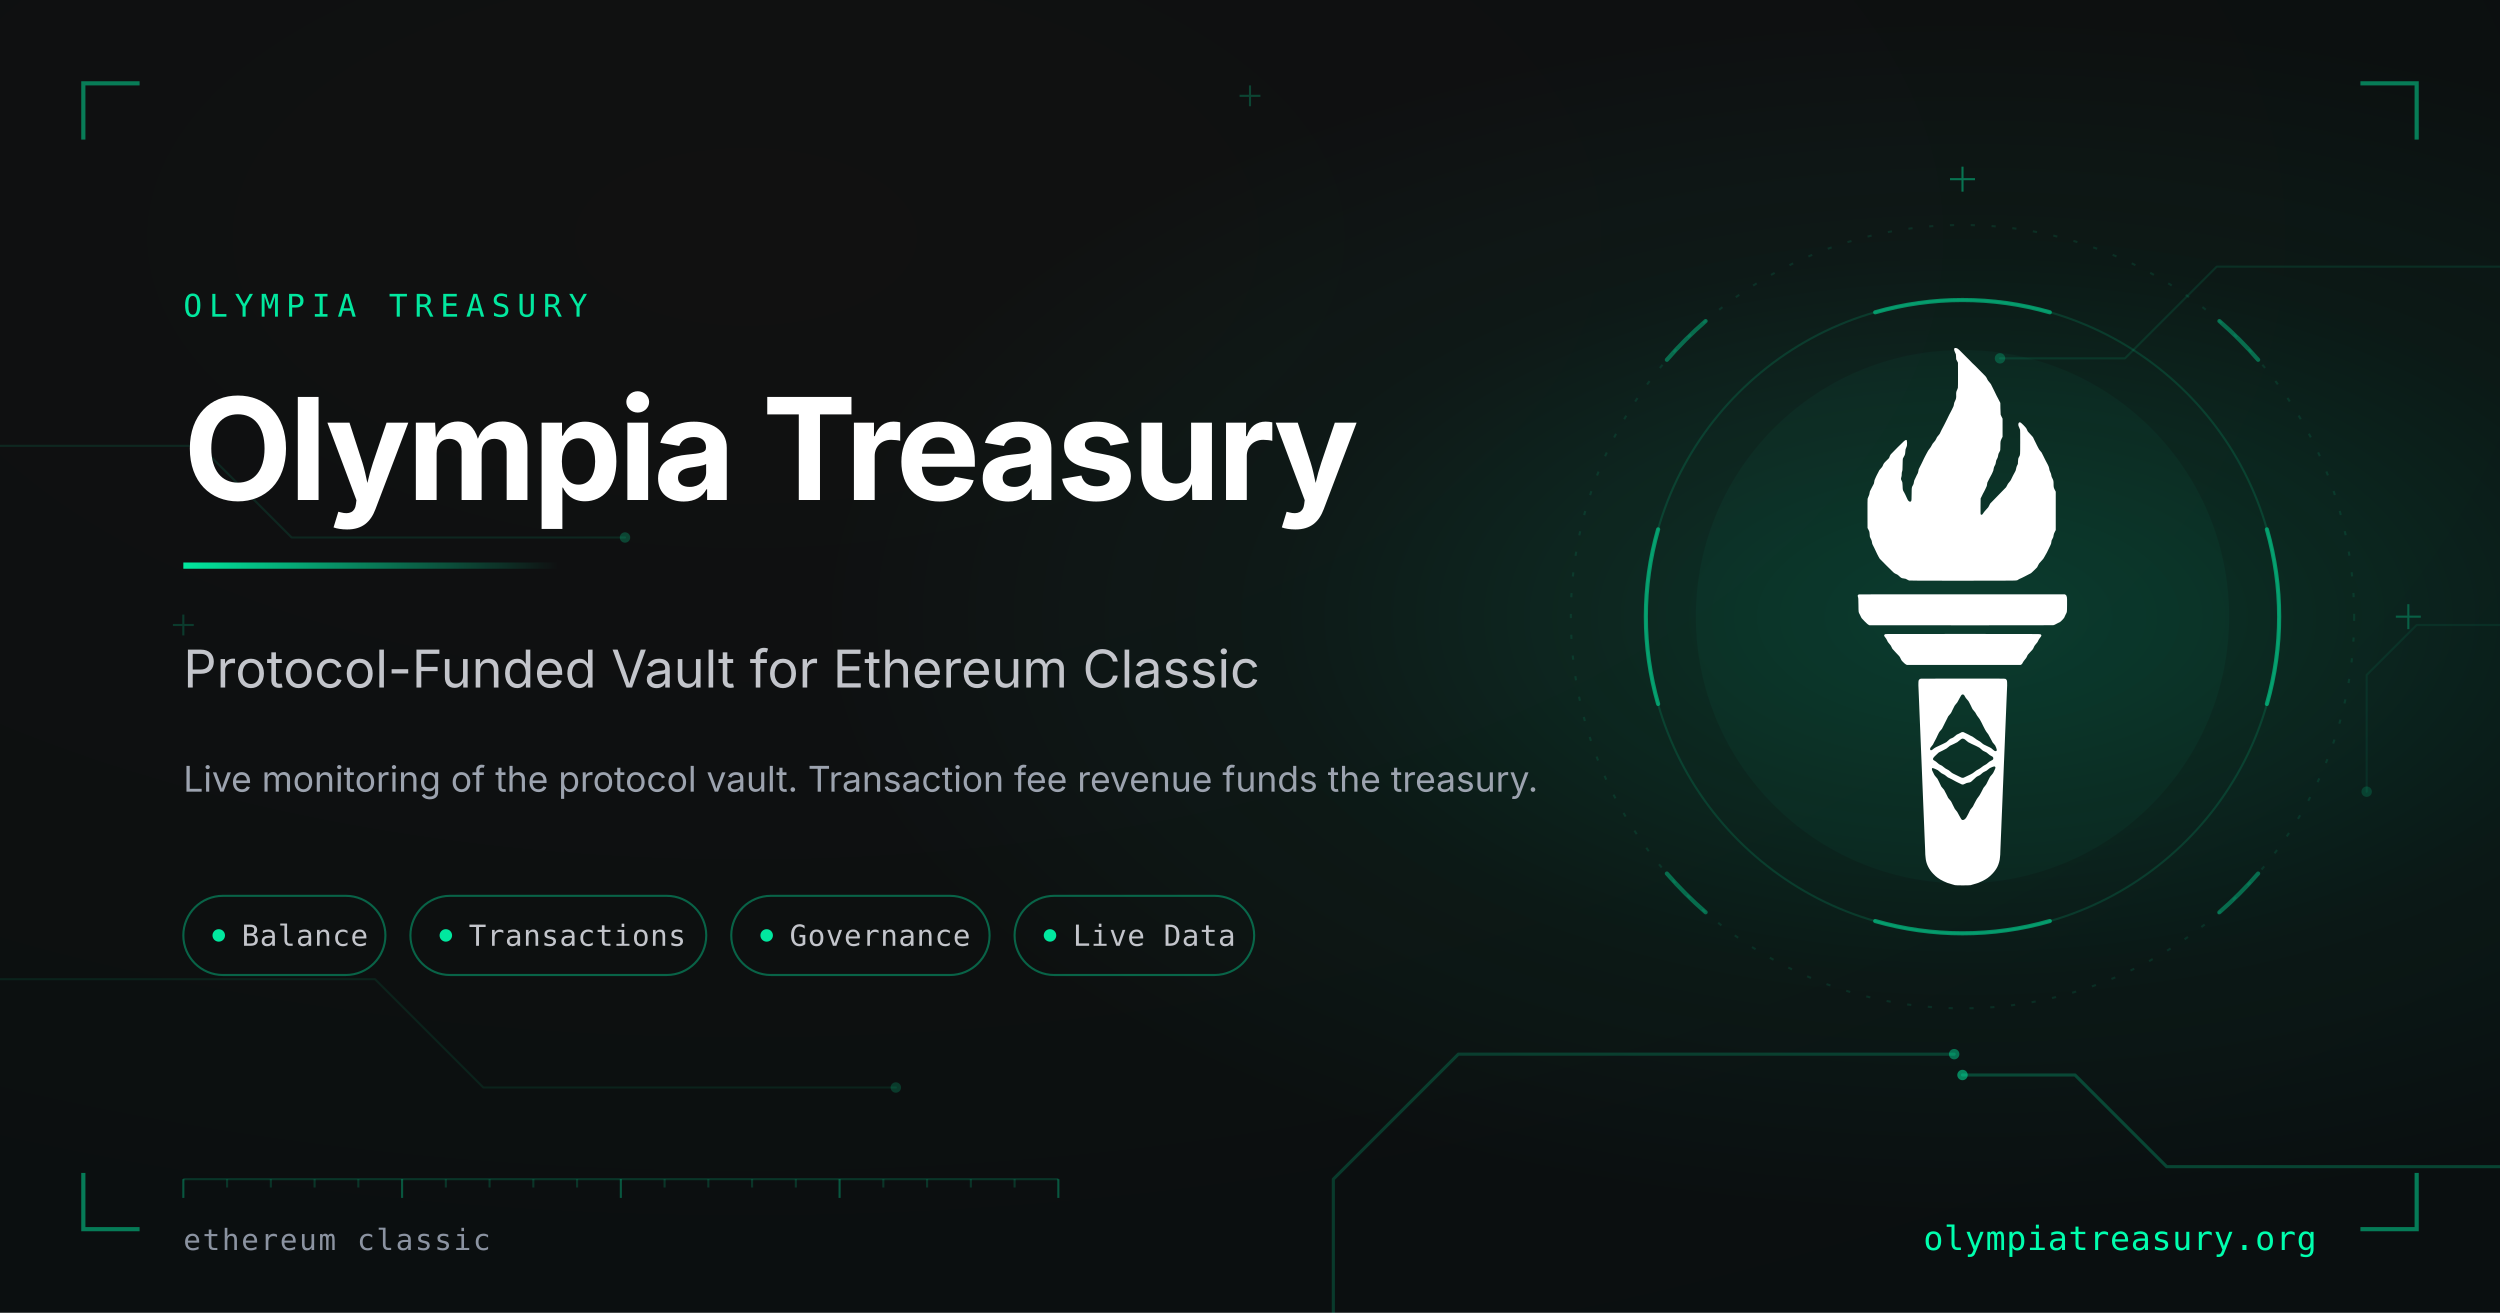
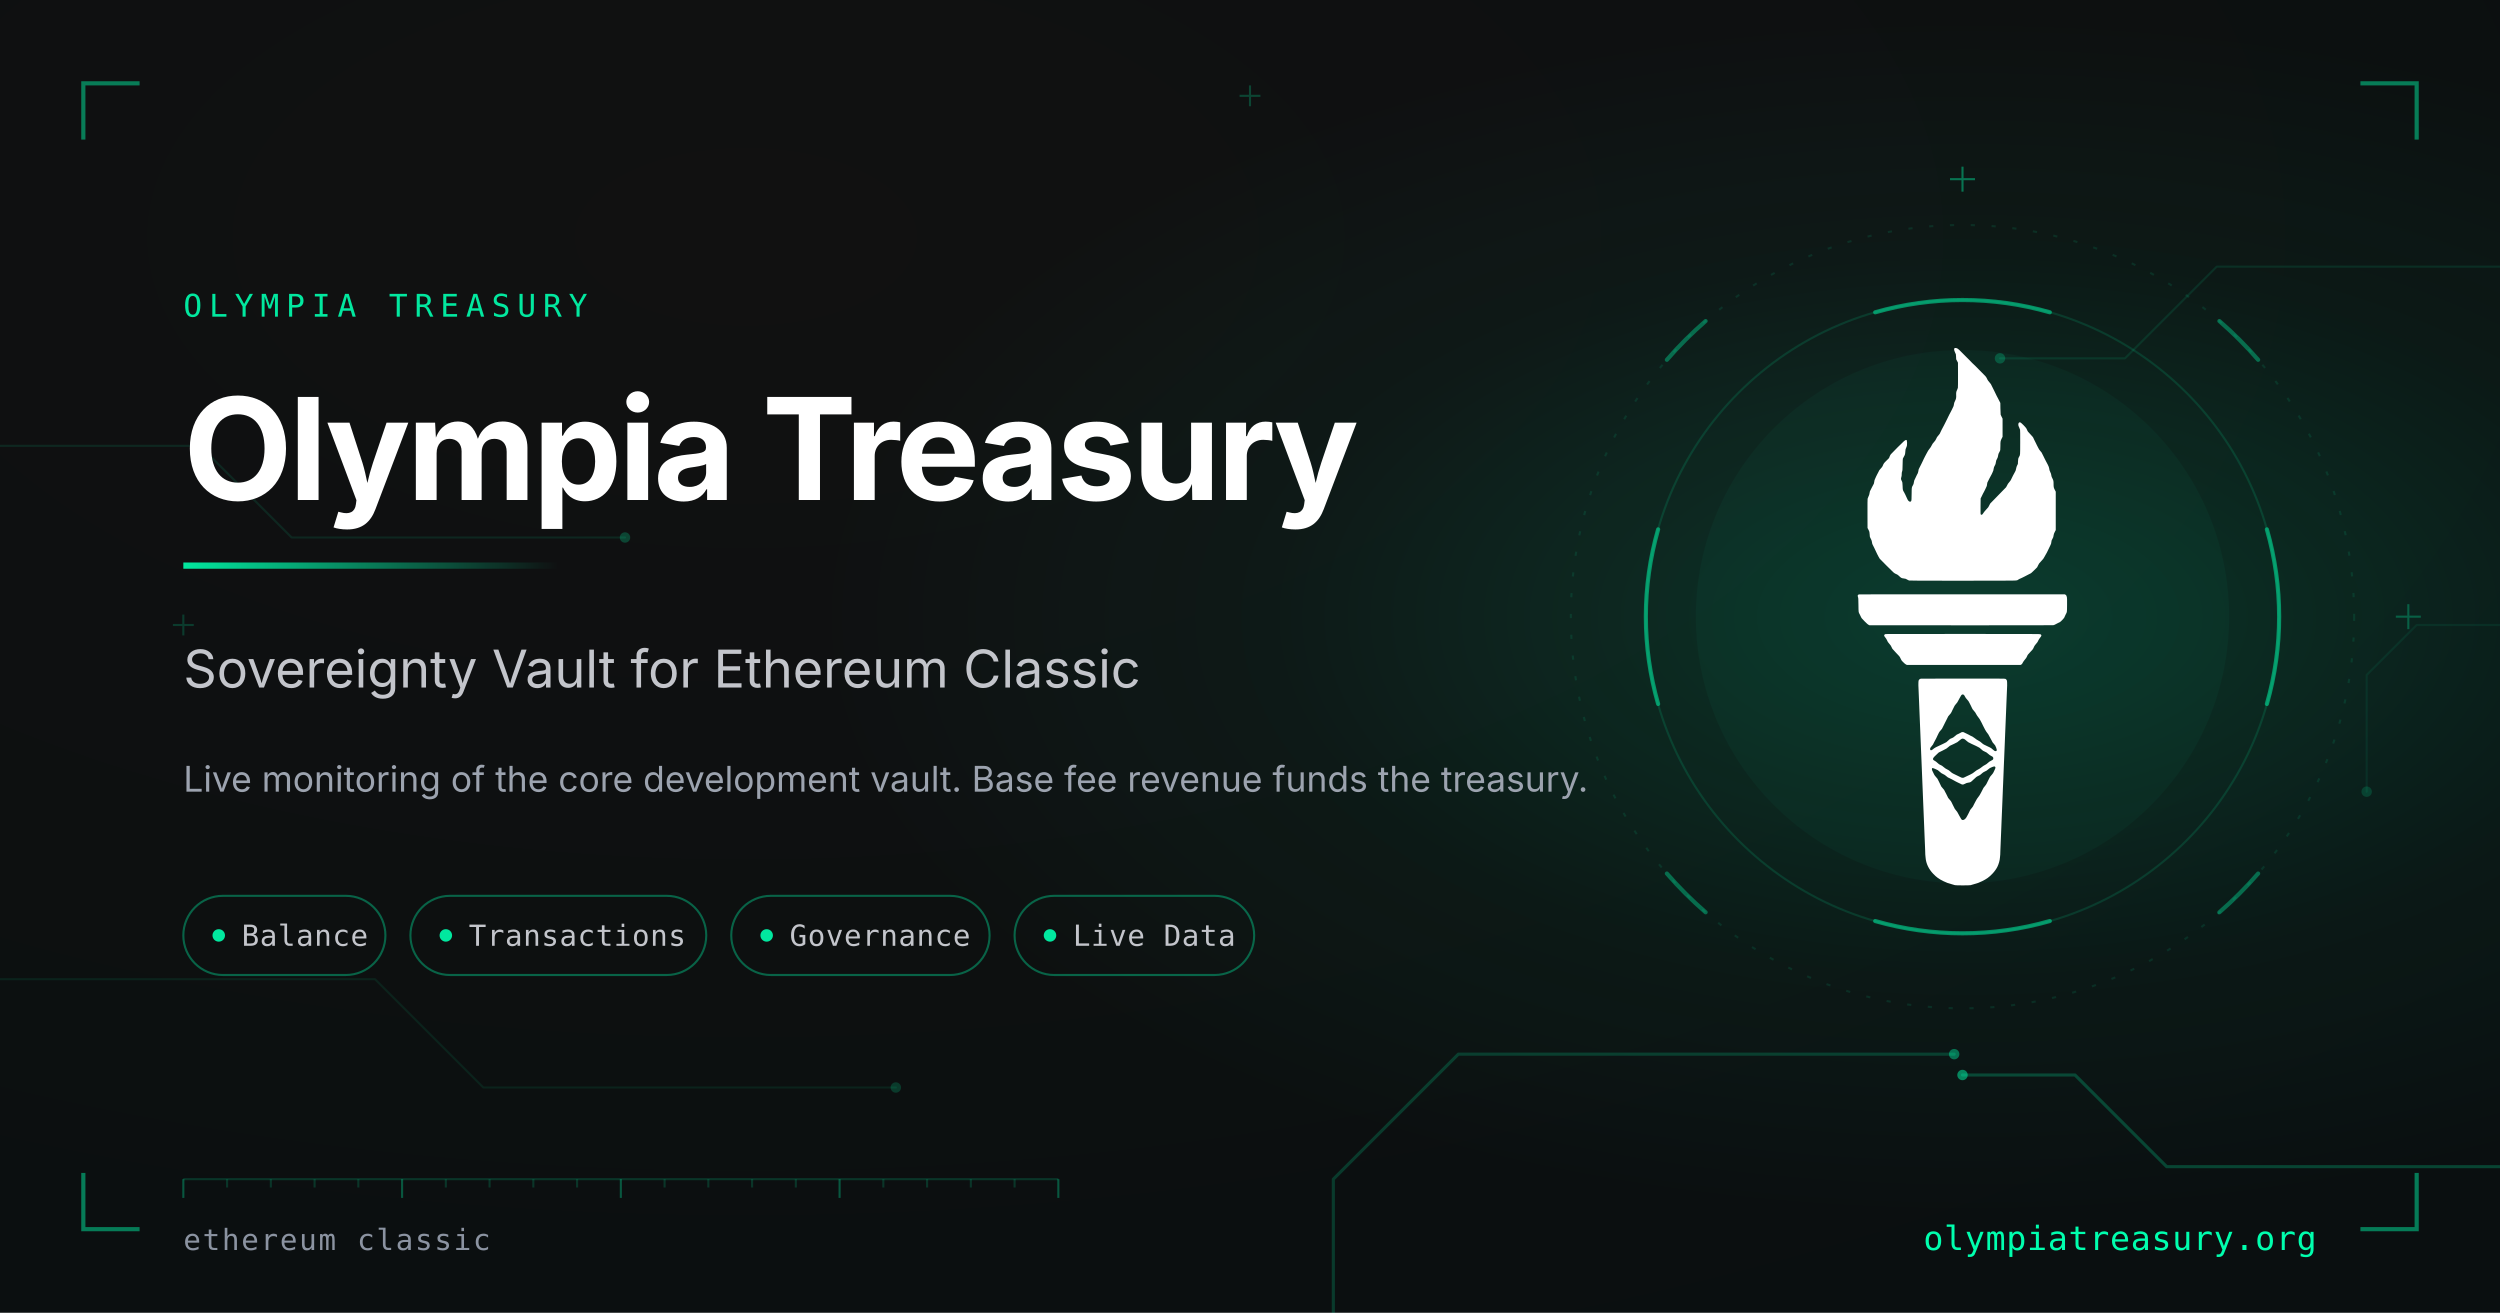
<svg xmlns="http://www.w3.org/2000/svg" width="1200" height="630" viewBox="0 0 1200 630" fill="none">
  <defs>
    <radialGradient id="glow" cx="78.5%" cy="47.0%" r="46%">
      <stop offset="0%" stop-color="#00ffae" stop-opacity="0.16" />
      <stop offset="60%" stop-color="#00ffae" stop-opacity="0.04" />
      <stop offset="100%" stop-color="#00ffae" stop-opacity="0" />
    </radialGradient>
    <radialGradient id="vignette" cx="30%" cy="18%" r="95%">
      <stop offset="0%" stop-color="#111111" stop-opacity="1" />
      <stop offset="100%" stop-color="#0a0f10" stop-opacity="1" />
    </radialGradient>
    <linearGradient id="rule" x1="0%" y1="0%" x2="100%" y2="0%">
      <stop offset="0%" stop-color="#00ffae" stop-opacity="0.9" />
      <stop offset="100%" stop-color="#00ffae" stop-opacity="0" />
    </linearGradient>
  </defs>
  <rect width="1200" height="630" fill="#0a0f10" />
  <rect width="1200" height="630" fill="url(#vignette)" />
  <rect width="1200" height="630" fill="url(#glow)" />
  <g>
    <path d="M0 214 L96 214 L140 258 L300 258" fill="none" stroke="#00ffae" stroke-width="1" stroke-opacity="0.1" stroke-linecap="round" stroke-linejoin="round" />
    <circle cx="300" cy="258" r="2.5" fill="#00ffae" fill-opacity="0.22" />
    <path d="M0 470 L180 470 L232 522 L430 522" fill="none" stroke="#00ffae" stroke-width="1" stroke-opacity="0.08" stroke-linecap="round" stroke-linejoin="round" />
    <circle cx="430" cy="522" r="2.5" fill="#00ffae" fill-opacity="0.176" />
    <path d="M1200 128 L1064 128 L1020 172 L960 172" fill="none" stroke="#00ffae" stroke-width="1" stroke-opacity="0.1" stroke-linecap="round" stroke-linejoin="round" />
    <circle cx="960" cy="172" r="2.5" fill="#00ffae" fill-opacity="0.22" />
    <path d="M1200 560 L1040 560 L996 516 L942 516" fill="none" stroke="#00ffae" stroke-width="1.5" stroke-opacity="0.22" stroke-linecap="round" stroke-linejoin="round" />
    <circle cx="942" cy="516" r="2.5" fill="#00ffae" fill-opacity="0.484" />
    <path d="M640 630 L640 566 L700 506 L938 506" fill="none" stroke="#00ffae" stroke-width="1.5" stroke-opacity="0.18" stroke-linecap="round" stroke-linejoin="round" />
    <circle cx="938" cy="506" r="2.5" fill="#00ffae" fill-opacity="0.396" />
    <path d="M1200 300 L1160 300 L1136 324 L1136 380" fill="none" stroke="#00ffae" stroke-width="1" stroke-opacity="0.07" stroke-linecap="round" stroke-linejoin="round" />
    <circle cx="1136" cy="380" r="2.5" fill="#00ffae" fill-opacity="0.154" />
  </g>
  <path d="M40 66 L40 40 L66 40" fill="none" stroke="#00ffae" stroke-width="2" stroke-opacity="0.45" stroke-linecap="square" />
  <path d="M1160 66 L1160 40 L1134 40" fill="none" stroke="#00ffae" stroke-width="2" stroke-opacity="0.45" stroke-linecap="square" />
  <path d="M40 564 L40 590 L66 590" fill="none" stroke="#00ffae" stroke-width="2" stroke-opacity="0.45" stroke-linecap="square" />
  <path d="M1160 564 L1160 590 L1134 590" fill="none" stroke="#00ffae" stroke-width="2" stroke-opacity="0.45" stroke-linecap="square" />
  <path d="M595 46 H605 M600 41 V51" stroke="#00ffae" stroke-width="1" stroke-opacity="0.22" />
  <path d="M83 300 H93 M88 295 V305" stroke="#00ffae" stroke-width="1" stroke-opacity="0.18" />
  <path d="M88 566 H508" stroke="#00ffae" stroke-width="1" stroke-opacity="0.16" />
  <path d="M88.0 566 V575" stroke="#00ffae" stroke-width="1" stroke-opacity="0.3" />
  <path d="M109.0 566 V570" stroke="#00ffae" stroke-width="1" stroke-opacity="0.16" />
  <path d="M130.0 566 V570" stroke="#00ffae" stroke-width="1" stroke-opacity="0.16" />
  <path d="M151.0 566 V570" stroke="#00ffae" stroke-width="1" stroke-opacity="0.16" />
  <path d="M172.0 566 V570" stroke="#00ffae" stroke-width="1" stroke-opacity="0.16" />
  <path d="M193.0 566 V575" stroke="#00ffae" stroke-width="1" stroke-opacity="0.3" />
  <path d="M214.0 566 V570" stroke="#00ffae" stroke-width="1" stroke-opacity="0.16" />
  <path d="M235.0 566 V570" stroke="#00ffae" stroke-width="1" stroke-opacity="0.16" />
  <path d="M256.0 566 V570" stroke="#00ffae" stroke-width="1" stroke-opacity="0.16" />
  <path d="M277.0 566 V570" stroke="#00ffae" stroke-width="1" stroke-opacity="0.16" />
  <path d="M298.0 566 V575" stroke="#00ffae" stroke-width="1" stroke-opacity="0.3" />
  <path d="M319.0 566 V570" stroke="#00ffae" stroke-width="1" stroke-opacity="0.16" />
  <path d="M340.0 566 V570" stroke="#00ffae" stroke-width="1" stroke-opacity="0.16" />
  <path d="M361.0 566 V570" stroke="#00ffae" stroke-width="1" stroke-opacity="0.16" />
  <path d="M382.0 566 V570" stroke="#00ffae" stroke-width="1" stroke-opacity="0.16" />
  <path d="M403.0 566 V575" stroke="#00ffae" stroke-width="1" stroke-opacity="0.3" />
  <path d="M424.0 566 V570" stroke="#00ffae" stroke-width="1" stroke-opacity="0.16" />
  <path d="M445.0 566 V570" stroke="#00ffae" stroke-width="1" stroke-opacity="0.16" />
  <path d="M466.0 566 V570" stroke="#00ffae" stroke-width="1" stroke-opacity="0.16" />
  <path d="M487.0 566 V570" stroke="#00ffae" stroke-width="1" stroke-opacity="0.16" />
  <path d="M508.0 566 V575" stroke="#00ffae" stroke-width="1" stroke-opacity="0.3" />
  <circle cx="942" cy="296" r="188" fill="none" stroke="#00ffae" stroke-width="1" stroke-opacity="0.10" stroke-dasharray="2 8" />
  <circle cx="942" cy="296" r="152" fill="none" stroke="#00ffae" stroke-width="1" stroke-opacity="0.13" />
  <path d="M900.1 149.9 A152 152 0 0 1 983.9 149.9" fill="none" stroke="#00ffae" stroke-width="2" stroke-opacity="0.5" stroke-linecap="round" />
  <path d="M1088.1 254.1 A152 152 0 0 1 1088.1 337.9" fill="none" stroke="#00ffae" stroke-width="2" stroke-opacity="0.5" stroke-linecap="round" />
  <path d="M983.9 442.1 A152 152 0 0 1 900.1 442.1" fill="none" stroke="#00ffae" stroke-width="2" stroke-opacity="0.5" stroke-linecap="round" />
  <path d="M795.9 337.9 A152 152 0 0 1 795.9 254.1" fill="none" stroke="#00ffae" stroke-width="2" stroke-opacity="0.5" stroke-linecap="round" />
  <path d="M1065.3 154.1 A188 188 0 0 1 1083.9 172.7" fill="none" stroke="#00ffae" stroke-width="2" stroke-opacity="0.35" stroke-linecap="round" />
  <path d="M1083.9 419.3 A188 188 0 0 1 1065.3 437.9" fill="none" stroke="#00ffae" stroke-width="2" stroke-opacity="0.35" stroke-linecap="round" />
  <path d="M818.7 437.9 A188 188 0 0 1 800.1 419.3" fill="none" stroke="#00ffae" stroke-width="2" stroke-opacity="0.35" stroke-linecap="round" />
  <path d="M800.1 172.7 A188 188 0 0 1 818.7 154.1" fill="none" stroke="#00ffae" stroke-width="2" stroke-opacity="0.35" stroke-linecap="round" />
  <path d="M936 86 H948 M942 80 V92" stroke="#00ffae" stroke-width="1" stroke-opacity="0.4" />
  <path d="M1150 296 H1162 M1156 290 V302" stroke="#00ffae" stroke-width="1" stroke-opacity="0.28" />
  <circle cx="942" cy="296" r="128" fill="#00ffae" fill-opacity="0.035" />
  <svg x="891.7" y="167.0" width="100.5" height="258" viewBox="0 0 1393.81 3577.78" fill="#ffffff">
    <g transform="matrix(0.1,0,0,-0.1,-16.1148,3577.602)">
      <path d="m 6623,35770 c -63,-27 -58,-130 14,-285 28,-60 54,-119 58,-130 4,-11 11,-90 15,-176 l 6,-156 60,-114 59,-114 3,-809 c 1,-511 -1,-830 -8,-865 -5,-31 -28,-92 -51,-135 -57,-111 -70,-181 -63,-341 9,-187 -3,-251 -76,-399 -52,-105 -61,-133 -70,-209 -13,-107 -29,-155 -79,-244 -22,-37 -53,-103 -71,-146 -17,-44 -49,-106 -72,-140 -23,-34 -63,-109 -89,-167 -25,-59 -59,-126 -74,-151 -16,-24 -45,-85 -65,-135 -20,-50 -55,-120 -77,-155 -22,-35 -54,-100 -72,-144 -18,-44 -53,-112 -77,-151 -24,-39 -57,-101 -73,-137 -17,-37 -50,-100 -74,-140 -24,-39 -60,-115 -81,-168 -33,-86 -46,-108 -129,-202 -96,-108 -101,-116 -165,-257 -31,-69 -58,-107 -136,-194 -83,-91 -105,-124 -151,-219 -40,-83 -77,-142 -146,-226 -61,-77 -105,-143 -132,-200 -22,-47 -58,-113 -80,-146 -23,-33 -62,-107 -87,-165 -26,-58 -61,-128 -78,-155 -17,-28 -44,-87 -61,-131 -16,-45 -48,-111 -71,-148 -22,-37 -56,-105 -75,-151 -19,-46 -57,-120 -84,-165 -50,-81 -56,-101 -80,-258 -11,-71 -39,-139 -87,-212 -13,-19 -38,-73 -57,-120 -18,-47 -50,-113 -70,-147 -46,-79 -63,-129 -76,-228 -15,-103 -25,-136 -72,-215 -75,-127 -72,-110 -79,-570 -5,-359 -8,-420 -22,-452 -52,-116 -195,-48 -267,127 -19,44 -52,116 -74,160 -22,44 -54,114 -72,155 -18,41 -51,104 -73,139 -77,118 -84,148 -92,401 -8,239 -10,250 -68,364 -45,87 -48,135 -18,231 21,65 26,100 26,190 0,92 5,123 27,190 26,79 26,86 33,450 4,233 11,383 19,406 6,20 34,74 62,120 74,120 88,170 99,334 11,164 11,164 61,276 52,114 62,177 56,329 -6,148 -17,180 -61,180 -69,0 -131,-53 -557,-479 -228,-229 -436,-441 -461,-472 -29,-36 -58,-90 -83,-154 l -38,-99 -171,-171 c -178,-176 -182,-183 -247,-340 -28,-68 -47,-94 -121,-172 -101,-106 -122,-137 -171,-251 -20,-46 -54,-112 -77,-147 -22,-36 -54,-99 -70,-140 -16,-41 -45,-106 -64,-143 -44,-89 -53,-120 -66,-226 -12,-102 -25,-137 -80,-222 -22,-33 -57,-101 -79,-150 -21,-50 -57,-119 -78,-155 -49,-79 -59,-108 -77,-233 -12,-84 -23,-117 -65,-201 -28,-56 -56,-127 -61,-157 -7,-36 -10,-387 -8,-1001 l 3,-946 57,-109 c 71,-138 78,-165 88,-342 8,-156 6,-150 88,-300 28,-51 44,-97 52,-145 27,-169 30,-179 86,-276 30,-54 65,-122 76,-151 11,-29 37,-84 58,-123 21,-38 53,-106 70,-149 17,-44 48,-109 69,-145 22,-36 59,-109 83,-161 25,-52 63,-118 85,-145 40,-51 778,-786 906,-904 42,-39 94,-74 135,-93 37,-17 90,-41 118,-54 32,-15 86,-59 144,-115 115,-113 157,-134 300,-149 117,-13 148,-24 238,-82 35,-23 88,-47 120,-54 47,-11 661,-14 3567,-14 3856,0 3577,-4 3678,63 68,45 119,71 202,102 37,14 93,41 125,60 32,20 91,49 130,65 39,16 105,50 145,76 41,25 107,59 147,76 116,49 143,70 339,267 l 186,186 62,127 c 59,121 68,134 186,257 151,159 193,214 241,316 21,44 64,121 96,172 32,51 58,96 58,100 0,7 62,136 231,478 55,110 60,128 69,216 11,113 16,127 80,239 49,84 53,96 80,264 8,51 27,99 73,188 l 62,119 v 1279 1279 l -62,118 c -74,143 -83,186 -83,388 0,200 -10,246 -80,381 -44,83 -60,126 -65,170 -11,100 -33,172 -79,259 -43,82 -54,120 -74,257 -8,51 -29,105 -93,235 -45,92 -104,202 -129,243 -26,41 -59,107 -74,145 -15,39 -45,100 -66,136 -22,36 -57,107 -79,157 -46,106 -61,129 -154,231 -52,58 -81,103 -124,191 -30,63 -71,140 -89,171 -19,31 -49,95 -68,141 -19,47 -53,115 -76,152 -22,37 -51,96 -64,130 -44,115 -66,147 -231,316 -171,176 -175,182 -230,312 -39,92 -68,130 -224,291 -122,125 -189,180 -234,191 -72,17 -124,-63 -114,-176 4,-47 17,-86 56,-163 28,-56 56,-127 61,-158 7,-36 10,-335 8,-849 -3,-882 2,-816 -73,-948 -58,-102 -67,-141 -74,-315 l -7,-160 -47,-96 c -38,-77 -52,-120 -68,-207 -21,-120 -40,-173 -92,-254 -41,-64 -199,-374 -245,-479 -24,-56 -56,-102 -127,-183 -77,-89 -100,-123 -130,-194 -20,-48 -54,-111 -77,-140 -22,-30 -262,-275 -532,-546 -271,-270 -506,-512 -524,-538 -18,-26 -48,-84 -67,-129 -45,-105 -57,-120 -197,-267 -64,-67 -143,-162 -174,-210 -90,-137 -114,-157 -169,-136 -42,16 -43,34 -36,570 l 6,512 62,123 c 34,68 75,153 91,189 16,36 47,94 70,129 23,35 55,98 71,140 16,42 50,115 76,163 41,77 47,98 55,180 13,127 15,132 70,228 27,47 65,123 84,168 19,45 58,117 86,161 28,43 62,107 76,142 14,35 40,90 56,123 44,88 56,127 68,224 12,91 32,147 80,222 41,64 58,118 71,224 12,102 23,133 79,226 40,66 59,130 78,263 8,53 22,89 66,165 34,59 60,119 66,151 5,30 10,155 10,280 0,292 6,325 83,480 l 62,124 v 602 602 l -58,116 c -32,64 -63,131 -69,149 -7,20 -13,182 -17,408 l -6,375 -32,65 c -18,36 -43,85 -57,110 -15,25 -44,83 -66,130 -21,47 -57,114 -79,148 -22,35 -54,100 -71,145 -17,44 -46,106 -66,138 -19,32 -48,90 -65,131 -16,40 -47,102 -69,138 -21,36 -48,89 -59,118 -41,103 -71,151 -165,256 -56,63 -106,130 -122,164 -66,142 -81,167 -143,241 -36,44 -132,141 -213,216 -81,75 -190,185 -242,245 -52,59 -137,145 -188,191 -146,132 -343,327 -411,407 -34,40 -121,126 -194,193 -72,66 -196,190 -275,276 -154,167 -297,295 -364,325 -52,22 -121,31 -151,18 z" />
      <path d="m 255,19371 c -97,-24 -114,-69 -73,-191 21,-62 22,-88 28,-515 6,-500 4,-480 79,-612 22,-37 52,-99 67,-138 43,-111 81,-159 283,-358 151,-149 201,-193 248,-215 l 58,-27 6085,-3 c 4323,-2 6104,1 6150,8 43,7 90,25 135,51 39,21 95,51 125,65 207,97 200,92 326,218 123,122 146,156 191,275 13,35 41,94 62,130 77,133 75,114 79,611 3,370 1,458 -12,518 -19,91 -46,136 -100,165 l -41,22 -6830,1 c -3757,1 -6843,-1 -6860,-5 z" />
      <path d="m 2025,16731 c -62,-15 -105,-54 -105,-94 0,-32 28,-81 86,-148 32,-37 74,-104 100,-159 26,-52 53,-110 63,-128 9,-19 56,-77 104,-130 89,-97 90,-99 196,-322 9,-19 120,-141 246,-270 127,-129 237,-251 246,-270 118,-249 104,-227 234,-357 93,-93 137,-130 181,-150 l 59,-28 h 3785 3785 l 41,22 c 50,27 52,29 109,139 32,62 78,127 141,200 72,84 101,126 125,184 55,132 67,148 235,321 137,141 171,182 195,235 16,35 42,92 58,127 18,39 62,101 122,169 98,112 103,121 164,251 20,44 60,107 89,140 73,88 95,121 102,156 8,38 -13,74 -59,98 -30,17 -273,18 -5152,20 -2816,0 -5133,-2 -5150,-6 z" />
      <path d="m 4370,13760 c -90,-19 -141,-68 -159,-150 -16,-76 -14,-501 4,-650 9,-76 15,-216 15,-360 0,-144 6,-284 15,-360 9,-78 15,-218 15,-375 0,-157 6,-297 15,-375 9,-76 15,-216 15,-360 0,-144 6,-284 15,-360 9,-76 15,-216 15,-360 0,-144 6,-284 15,-360 9,-78 15,-218 15,-375 0,-157 6,-297 15,-375 9,-76 15,-216 15,-360 0,-144 6,-284 15,-360 9,-76 15,-216 15,-360 0,-144 6,-284 15,-360 9,-78 15,-218 15,-375 0,-157 6,-297 15,-375 9,-76 15,-216 15,-360 0,-144 6,-284 15,-360 9,-78 15,-218 15,-375 0,-157 6,-297 15,-375 9,-76 15,-216 15,-360 0,-144 6,-284 15,-360 9,-76 15,-216 15,-360 0,-144 6,-284 15,-360 9,-78 15,-218 15,-375 0,-157 6,-297 15,-375 9,-76 15,-216 15,-360 0,-144 6,-284 15,-360 9,-76 15,-218 15,-365 0,-132 5,-274 10,-315 6,-41 15,-134 20,-207 30,-387 209,-766 509,-1075 221,-229 373,-339 676,-488 201,-100 333,-148 575,-210 90,-23 177,-48 192,-56 40,-21 1006,-21 1046,0 15,8 102,33 192,56 242,62 374,110 575,210 303,149 455,259 676,488 133,136 275,334 339,469 97,205 155,412 170,606 5,73 14,166 20,207 5,41 10,183 10,315 0,147 6,289 15,365 9,76 15,216 15,360 0,144 6,284 15,360 9,78 15,218 15,375 0,157 6,297 15,375 9,76 15,216 15,360 0,144 6,284 15,360 9,76 15,216 15,360 0,144 6,284 15,360 9,78 15,218 15,375 0,157 6,297 15,375 9,76 15,216 15,360 0,144 6,284 15,360 9,78 15,218 15,375 0,157 6,297 15,375 9,76 15,216 15,360 0,144 6,284 15,360 9,76 15,216 15,360 0,144 6,284 15,360 9,78 15,218 15,375 0,157 6,297 15,375 9,76 15,216 15,360 0,144 6,284 15,360 9,76 15,216 15,360 0,144 6,284 15,360 9,78 15,218 15,375 0,157 6,297 15,375 9,76 15,216 15,360 0,144 6,284 15,360 18,149 20,574 4,650 -13,60 -54,113 -108,138 -34,16 -220,17 -2811,18 -1526,1 -2791,-2 -2810,-6 z m 2850,-1072 c 24,-16 47,-51 81,-118 37,-76 66,-116 144,-200 86,-93 104,-119 156,-227 32,-67 70,-140 84,-163 14,-22 39,-75 55,-116 41,-107 69,-150 165,-255 67,-72 96,-114 135,-193 33,-67 81,-141 144,-220 65,-81 113,-154 150,-230 31,-61 72,-138 91,-171 19,-33 46,-90 61,-127 14,-37 48,-104 75,-149 28,-45 64,-115 80,-154 17,-40 55,-103 85,-141 126,-162 151,-198 181,-269 17,-41 55,-108 82,-149 28,-41 69,-116 90,-165 46,-106 64,-133 147,-222 34,-36 73,-83 86,-105 38,-61 108,-251 108,-294 0,-54 -28,-85 -76,-84 -58,0 -102,26 -206,121 -72,67 -112,95 -178,125 -47,21 -143,68 -215,103 -71,34 -155,75 -186,90 -32,15 -99,65 -154,116 -77,69 -122,101 -214,148 -79,41 -150,89 -221,147 -58,48 -132,100 -165,115 -139,63 -173,80 -233,118 -35,22 -96,52 -135,67 -40,15 -108,48 -151,73 -71,41 -87,46 -140,46 -56,0 -68,-4 -146,-52 -47,-29 -110,-61 -141,-72 -88,-30 -113,-46 -219,-141 -103,-93 -145,-119 -239,-151 -87,-30 -135,-64 -239,-168 -87,-86 -108,-101 -178,-130 -43,-18 -114,-53 -157,-78 -44,-24 -108,-56 -145,-69 -36,-14 -106,-47 -156,-74 -50,-27 -120,-60 -156,-74 -36,-15 -90,-46 -120,-71 -30,-24 -78,-62 -107,-85 -95,-76 -163,-60 -163,38 0,57 27,104 116,202 72,79 93,113 129,205 16,39 54,111 85,160 31,50 67,117 80,150 13,33 49,110 79,170 31,61 71,142 89,181 22,48 57,97 110,155 99,108 116,132 153,221 17,40 50,104 72,143 22,38 57,109 78,158 21,48 56,116 77,150 21,34 53,98 71,142 46,116 73,156 168,256 66,71 92,107 119,167 19,42 44,95 55,117 77,147 97,187 123,247 20,50 53,96 122,175 78,88 104,126 149,220 30,63 68,133 84,156 15,23 47,78 69,122 38,77 70,116 102,128 33,12 79,6 110,-15 z m 25,-2942 c 29,-13 93,-63 150,-115 92,-86 152,-125 245,-161 19,-7 64,-30 100,-51 36,-21 103,-52 149,-69 45,-16 111,-46 144,-66 34,-20 103,-55 154,-79 77,-36 108,-59 187,-134 110,-104 144,-127 242,-165 93,-35 141,-67 244,-161 61,-57 108,-89 167,-117 45,-21 96,-50 112,-64 53,-44 65,-129 26,-188 -10,-15 -60,-46 -128,-80 -93,-45 -129,-70 -211,-145 -80,-73 -120,-101 -200,-141 -70,-34 -138,-79 -220,-146 -89,-71 -148,-110 -230,-150 -87,-42 -137,-75 -231,-153 -106,-88 -141,-111 -300,-190 -99,-49 -191,-93 -205,-96 -14,-4 -72,-32 -128,-62 -92,-49 -110,-55 -162,-55 -51,0 -72,7 -157,50 -98,51 -314,156 -473,230 -66,31 -107,60 -185,132 -85,78 -117,100 -220,150 -95,46 -141,77 -215,141 -116,100 -144,119 -242,159 -65,27 -94,47 -183,130 -74,69 -129,110 -184,139 -188,98 -167,160 156,456 l 111,102 264,131 c 251,125 268,135 353,213 109,99 136,117 245,158 47,18 114,49 150,70 36,21 81,44 100,51 93,36 153,75 245,161 107,99 176,139 240,139 22,0 63,-11 90,-24 z M 9305,7895 c 39,-38 33,-82 -29,-210 -29,-60 -67,-139 -84,-176 -21,-44 -62,-98 -126,-169 -71,-77 -105,-123 -131,-179 -40,-85 -76,-156 -123,-246 -17,-33 -47,-94 -66,-135 -23,-49 -61,-107 -112,-165 -96,-112 -115,-141 -155,-234 -17,-41 -48,-102 -69,-135 -21,-34 -59,-104 -85,-157 -31,-64 -77,-135 -141,-215 -62,-78 -110,-151 -139,-211 -24,-50 -60,-117 -80,-147 -20,-31 -51,-92 -70,-136 -46,-110 -73,-153 -145,-235 -97,-110 -109,-128 -155,-239 -24,-58 -60,-130 -80,-161 -19,-31 -55,-98 -80,-149 -70,-147 -180,-246 -273,-246 -63,0 -100,33 -151,135 -26,50 -60,111 -78,136 -17,25 -56,97 -87,160 -44,91 -71,132 -136,204 -76,85 -97,119 -174,285 -14,30 -42,87 -63,125 -21,39 -51,101 -67,139 -23,53 -49,90 -117,162 -98,105 -124,143 -170,259 -18,44 -48,105 -67,135 -20,30 -52,91 -72,135 -57,126 -64,137 -161,241 -95,103 -115,134 -156,243 -14,36 -40,91 -58,121 -18,30 -51,97 -73,147 -48,111 -63,132 -168,246 -50,54 -93,112 -111,150 -17,34 -58,118 -92,187 -51,103 -61,134 -61,176 0,94 30,96 223,13 172,-73 193,-86 307,-194 78,-75 104,-92 212,-144 99,-47 139,-72 203,-130 93,-85 136,-112 240,-152 41,-16 101,-45 133,-65 31,-21 90,-52 130,-71 40,-18 105,-54 144,-79 39,-26 107,-60 152,-76 44,-16 117,-50 160,-75 60,-36 92,-48 133,-51 50,-4 62,0 167,52 97,50 125,59 212,72 158,23 168,28 347,201 177,171 216,201 320,247 114,50 129,60 228,152 76,71 112,95 189,131 152,71 157,75 238,147 93,83 130,104 269,161 126,51 164,55 198,20 z" />
    </g>
  </svg>
  <text x="88" y="152" font-family="JetBrains Mono, monospace" font-size="15" letter-spacing="0.22em" fill="#00ffae" fill-opacity="0.9">OLYMPIA TREASURY</text>
  <text x="88" y="240" font-family="Inter, sans-serif" font-size="68" font-weight="700" letter-spacing="-0.025em" fill="#ffffff">Olympia Treasury</text>
  <rect x="88" y="270" width="180" height="3" fill="url(#rule)" />
-   <text x="88" y="330" font-family="Inter, sans-serif" font-size="25" font-weight="400" fill="#c3c5cb">Protocol-Funded Vault for Ethereum Classic</text>
-   <text x="88" y="380" font-family="Inter, sans-serif" font-size="17" font-weight="400" fill="#9ca3af">Live monitoring of the protocol vault. Transaction fee revenue funds the treasury.</text>
+   <text x="88" y="330" font-family="Inter, sans-serif" font-size="25" font-weight="400" fill="#c3c5cb">Sovereignty Vault for Ethereum Classic</text>
+   <text x="88" y="380" font-family="Inter, sans-serif" font-size="17" font-weight="400" fill="#9ca3af">Live monitoring of the core development vault. Base fee revenue funds the treasury.</text>
  <g transform="translate(88 430)">
    <rect x="0" y="0" width="97" height="38" rx="19" fill="none" stroke="#00ffae" stroke-opacity="0.35" />
    <circle cx="17" cy="19" r="3" fill="#00ffae" fill-opacity="0.9" />
    <text x="28" y="24" font-family="JetBrains Mono, monospace" font-size="14" letter-spacing="0.02em" fill="#c3c5cb">Balance</text>
  </g>
  <g transform="translate(197 430)">
    <rect x="0" y="0" width="142" height="38" rx="19" fill="none" stroke="#00ffae" stroke-opacity="0.35" />
    <circle cx="17" cy="19" r="3" fill="#00ffae" fill-opacity="0.9" />
    <text x="28" y="24" font-family="JetBrains Mono, monospace" font-size="14" letter-spacing="0.02em" fill="#c3c5cb">Transactions</text>
  </g>
  <g transform="translate(351 430)">
    <rect x="0" y="0" width="124" height="38" rx="19" fill="none" stroke="#00ffae" stroke-opacity="0.35" />
    <circle cx="17" cy="19" r="3" fill="#00ffae" fill-opacity="0.9" />
    <text x="28" y="24" font-family="JetBrains Mono, monospace" font-size="14" letter-spacing="0.02em" fill="#c3c5cb">Governance</text>
  </g>
  <g transform="translate(487 430)">
    <rect x="0" y="0" width="115" height="38" rx="19" fill="none" stroke="#00ffae" stroke-opacity="0.35" />
    <circle cx="17" cy="19" r="3" fill="#00ffae" fill-opacity="0.9" />
    <text x="28" y="24" font-family="JetBrains Mono, monospace" font-size="14" letter-spacing="0.02em" fill="#c3c5cb">Live Data</text>
  </g>
  <text x="88" y="600" font-family="JetBrains Mono, monospace" font-size="14" letter-spacing="0.06em" fill="#8b93a1">ethereum classic</text>
  <text x="1112" y="600" text-anchor="end" font-family="JetBrains Mono, monospace" font-size="16" letter-spacing="0.02em" fill="#00ffae">olympiatreasury.org</text>
</svg>
